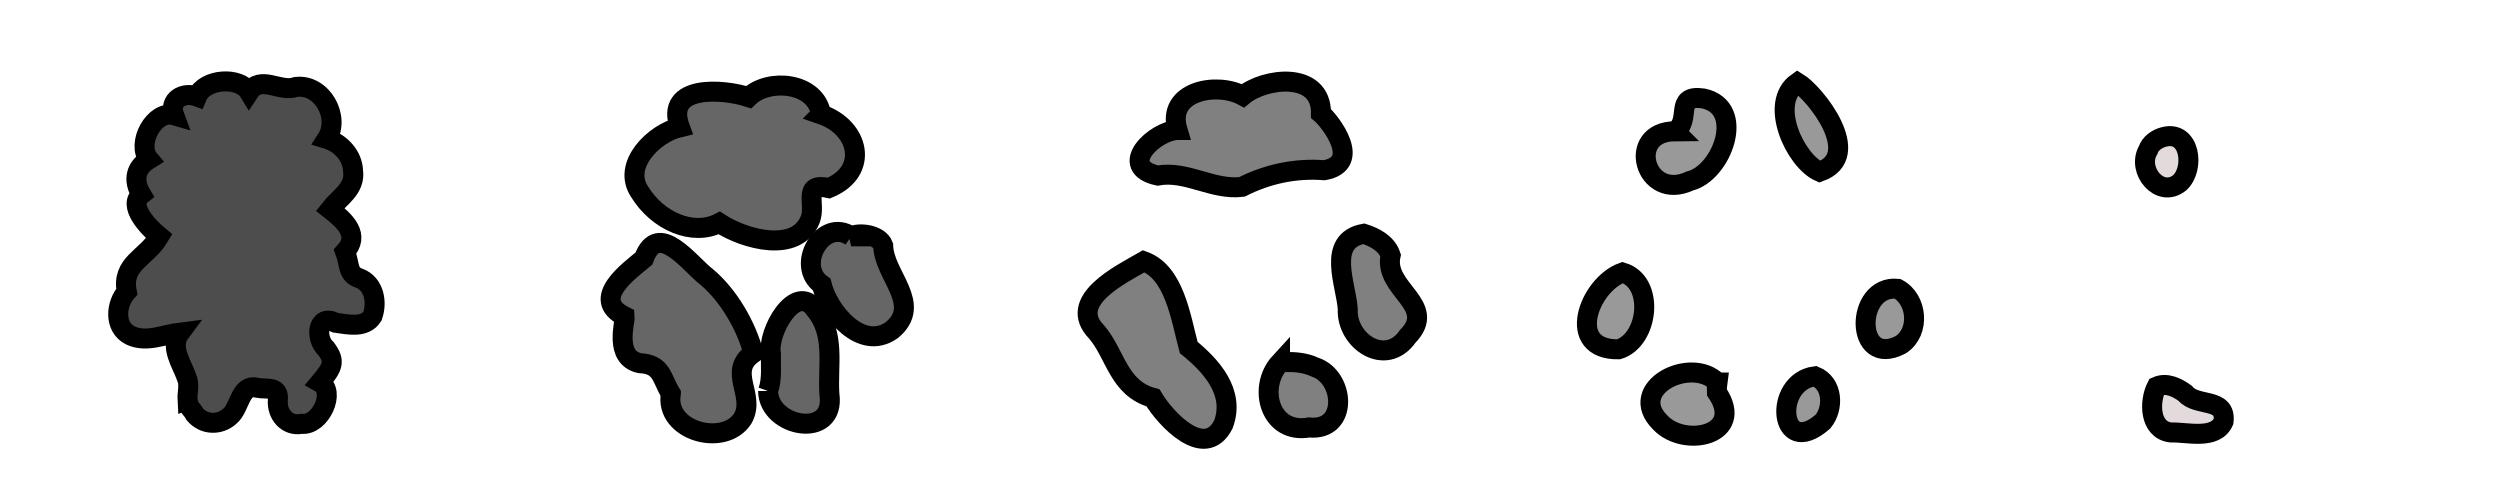
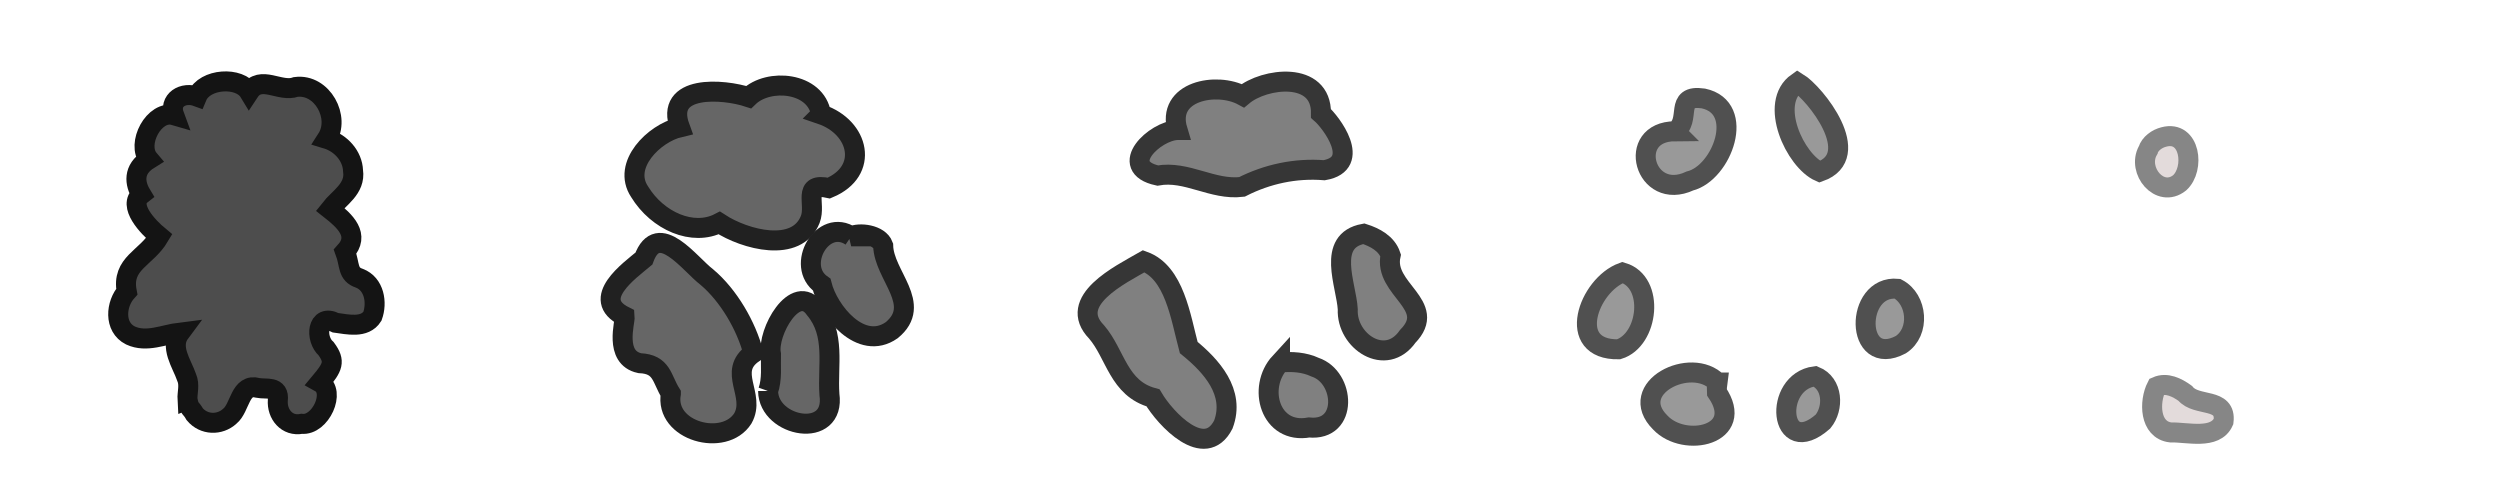
<svg xmlns="http://www.w3.org/2000/svg" width="250" height="50" id="svg2" version="1.1">
  <defs id="defs4" />
  <g id="layer1" transform="translate(0,-1002.362)">
-     <path style="fill:#4d4d4d;fill-opacity:1;stroke:#000000;stroke-width:2;stroke-linecap:butt;stroke-linejoin:miter;stroke-miterlimit:4;stroke-opacity:1;stroke-dasharray:none" d="m 18.75,1042.315 c 0.202,1.063 0.315,0.726 0.725,1.472 0.909,1.083 2.497,1.127 3.51,0.192 1.045,-0.844 0.999,-3.325 2.8,-2.828 0.832,0.174 2.168,-0.256 1.998,1.234 -0.106,1.386 0.913,2.654 2.388,2.359 1.868,0.213 3.466,-3.235 1.834,-4.139 1.285,-1.531 1.548,-2.093 0.611,-3.365 -1.116,-0.975 -0.945,-3.578 0.951,-2.602 1.2,0.163 2.899,0.574 3.677,-0.654 0.493,-1.351 0.192,-3.227 -1.311,-3.8 -1.212,-0.402 -0.922,-1.32 -1.419,-2.654 1.496,-1.643 0.041,-3.031 -1.509,-4.245 0.885,-1.135 2.565,-2.045 2.3,-3.844 -0.056,-1.495 -1.224,-2.767 -2.62,-3.191 1.387,-2.146 -0.465,-5.528 -3.092,-5.194 -1.597,0.589 -3.517,-1.261 -4.679,0.504 -0.956,-1.578 -4.45,-1.365 -5.212,0.453 -1.391,-0.512 -2.855,0.348 -2.287,1.874 -1.987,-0.583 -3.833,2.876 -2.525,4.411 -1.607,0.998 -1.432,2.4 -0.76,3.517 -1.395,1.089 0.659,3.251 1.796,4.186 -1.316,2.217 -3.796,2.667 -3.25,5.526 -1.101,1.222 -1.302,3.547 0.367,4.379 1.609,0.754 3.339,-0.096 4.967,-0.294 -1.083,1.449 0.165,3.077 0.651,4.485 0.337,0.75 0.048,1.543 0.087,2.219 z" id="path3573" />
-     <path style="fill:#666666;fill-opacity:1;stroke:#000000;stroke-width:2;stroke-linecap:butt;stroke-linejoin:miter;stroke-miterlimit:4;stroke-opacity:1;stroke-dasharray:none" d="m 67.087,1041.728 c -0.673,3.76 5.361,5.387 7.202,2.466 1.317,-2.346 -1.619,-4.671 1.049,-6.527 -0.706,-2.71 -2.47,-5.758 -4.653,-7.596 -1.693,-1.279 -4.867,-5.762 -6.296,-1.849 -1.402,1.176 -5.444,4.037 -1.922,5.781 0.056,0.578 -1.092,4.112 1.502,4.676 2.269,0.1 2.173,1.546 3.118,3.048 z" id="path4386" />
-     <path style="fill:#666666;fill-opacity:1;stroke:#000000;stroke-width:2;stroke-linecap:butt;stroke-linejoin:miter;stroke-miterlimit:4;stroke-opacity:1;stroke-dasharray:none" d="m 76.809,1041.463 c 0.038,3.641 6.775,4.888 6.133,0.338 -0.202,-2.902 0.655,-6.018 -1.448,-8.527 -1.93,-2.763 -4.82,2.334 -4.4,4.482 -0.037,1.236 0.139,2.515 -0.285,3.708 z" id="path4388" />
-     <path style="fill:#666666;fill-opacity:1;stroke:#000000;stroke-width:2;stroke-linecap:butt;stroke-linejoin:miter;stroke-miterlimit:4;stroke-opacity:1;stroke-dasharray:none" d="m 82.113,1013.797 c -0.512,-3.23 -5.258,-3.66 -7.256,-1.721 -2.534,-0.837 -8.455,-1.29 -6.875,3.01 -2.575,0.6 -5.799,3.779 -4.026,6.444 1.801,2.953 5.346,4.488 7.974,3.127 2.6,1.701 7.762,3.038 9.095,-0.354 0.619,-1.576 -0.866,-3.738 1.864,-3.133 4.08,-1.711 3.031,-6.074 -0.777,-7.372 z" id="path4390" />
-     <path style="fill:#666666;fill-opacity:1;stroke:#000000;stroke-width:2;stroke-linecap:butt;stroke-linejoin:miter;stroke-miterlimit:4;stroke-opacity:1;stroke-dasharray:none" d="m 85.118,1025.995 c -2.849,-1.93 -5.626,2.959 -2.949,4.829 0.655,2.65 3.925,6.713 6.998,4.561 3.162,-2.589 -0.796,-5.483 -0.849,-8.469 -0.401,-1.092 -2.373,-1.34 -3.201,-0.921 z" id="path4392" />
-     <path style="fill:#808080;fill-opacity:1;stroke:#000000;stroke-width:2;stroke-linecap:butt;stroke-linejoin:miter;stroke-miterlimit:4;stroke-opacity:1;stroke-dasharray:none" d="m 117.75,1015.362 c -1.179,-3.904 3.922,-4.85 6.539,-3.428 2.148,-1.798 7.865,-2.508 7.81,1.773 0.987,0.85 4.152,5.004 0.325,5.677 -2.884,-0.229 -5.705,0.382 -8.229,1.667 -2.943,0.355 -5.519,-1.661 -8.432,-1.134 -4.085,-0.898 -0.266,-4.489 1.986,-4.555 z" id="path4433" />
-     <path style="fill:#808080;fill-opacity:1;stroke:#000000;stroke-width:2;stroke-linecap:butt;stroke-linejoin:miter;stroke-miterlimit:4;stroke-opacity:1;stroke-dasharray:none" d="m 114.375,1028.487 c -2.337,1.342 -7.743,3.968 -4.716,7.072 1.908,2.217 2.172,5.656 5.641,6.588 1.257,2.127 5.177,6.287 7.032,2.671 1.22,-3.23 -1.211,-5.87 -3.46,-7.704 -0.811,-3.041 -1.426,-7.512 -4.497,-8.627 l 0,0 z" id="path4435" />
-     <path style="fill:#808080;fill-opacity:1;stroke:#000000;stroke-width:2;stroke-linecap:butt;stroke-linejoin:miter;stroke-miterlimit:4;stroke-opacity:1;stroke-dasharray:none" d="m 128,1038.612 c -2.301,2.502 -0.999,7.205 2.9,6.497 3.942,0.405 3.618,-5.017 0.617,-6.025 -1.097,-0.513 -2.329,-0.586 -3.517,-0.471 z" id="path4437" />
-     <path style="fill:#808080;fill-opacity:1;stroke:#000000;stroke-width:2;stroke-linecap:butt;stroke-linejoin:miter;stroke-miterlimit:4;stroke-opacity:1;stroke-dasharray:none" d="m 136.375,1025.737 c -3.78,0.697 -1.733,5.13 -1.599,7.55 -0.155,3.203 3.808,5.848 5.999,2.709 3.074,-3.145 -2.478,-4.687 -1.713,-8.101 -0.4,-1.188 -1.575,-1.803 -2.687,-2.158 z" id="path4439" />
-     <path style="fill:#999999;fill-opacity:1;stroke:#000000;stroke-width:2;stroke-linecap:butt;stroke-linejoin:miter;stroke-miterlimit:4;stroke-opacity:1;stroke-dasharray:none" d="m 167.5,1015.487 c -4.965,0.027 -3.047,7.084 1.488,4.974 3.216,-0.801 5.653,-7.331 1.345,-8.254 -3.023,-0.436 -1.107,2.212 -2.834,3.279 z" id="path4495" />
-     <path style="fill:#999999;fill-opacity:1;stroke:#000000;stroke-width:2;stroke-linecap:butt;stroke-linejoin:miter;stroke-miterlimit:4;stroke-opacity:1;stroke-dasharray:none" d="m 179.75,1010.612 c -2.942,2.049 -0.24,7.845 2.218,8.923 4.515,-1.599 -0.434,-7.84 -2.218,-8.923 z" id="path4497" />
-     <path style="fill:#999999;fill-opacity:1;stroke:#000000;stroke-width:2;stroke-linecap:butt;stroke-linejoin:miter;stroke-miterlimit:4;stroke-opacity:1;stroke-dasharray:none" d="m 189.75,1031.237 c -4.31,-0.409 -4.3,8.03 0.329,5.593 1.952,-1.262 1.682,-4.539 -0.329,-5.593 z" id="path4499" />
-     <path style="fill:#999999;fill-opacity:1;stroke:#000000;stroke-width:2;stroke-linecap:butt;stroke-linejoin:miter;stroke-miterlimit:4;stroke-opacity:1;stroke-dasharray:none" d="m 181.5,1039.987 c -4.254,0.55 -3.61,8.378 0.792,4.537 1.109,-1.343 1.009,-3.816 -0.792,-4.537 z" id="path4501" />
-     <path style="fill:#999999;fill-opacity:1;stroke:#000000;stroke-width:2;stroke-linecap:butt;stroke-linejoin:miter;stroke-miterlimit:4;stroke-opacity:1;stroke-dasharray:none" d="m 171.75,1040.612 c -2.622,-2.711 -9.19,0.57 -5.718,4.009 2.432,2.583 8.552,1.239 5.668,-3.014 l -0.013,-0.491 0.064,-0.504 0,0 z" id="path4503" />
-     <path style="fill:#999999;fill-opacity:1;stroke:#000000;stroke-width:2;stroke-linecap:butt;stroke-linejoin:miter;stroke-miterlimit:4;stroke-opacity:1;stroke-dasharray:none" d="m 162.25,1029.612 c -3.417,1.263 -5.739,7.763 -0.391,7.681 3.007,-0.913 3.656,-6.72 0.391,-7.681 z" id="path4505" />
-     <path style="fill:#e3dbdb;fill-opacity:1;stroke:#000000;stroke-width:2;stroke-linecap:butt;stroke-linejoin:miter;stroke-miterlimit:4;stroke-opacity:1;stroke-dasharray:none" d="m 214.784,1017.421 c -1.1,1.998 1.195,4.796 3.174,3.229 1.553,-1.398 1.083,-5.294 -1.568,-4.593 -0.7,0.176 -1.373,0.655 -1.606,1.363 z" id="path4566" />
-     <path style="fill:#e3dbdb;fill-opacity:1;stroke:#000000;stroke-width:2;stroke-linecap:butt;stroke-linejoin:miter;stroke-miterlimit:4;stroke-opacity:1;stroke-dasharray:none" d="m 215.668,1041.021 c -0.766,1.502 -0.733,4.332 1.395,4.584 1.667,-0.041 4.475,0.763 5.291,-1.088 0.302,-2.452 -2.707,-1.435 -3.832,-2.82 -0.802,-0.583 -1.863,-1.116 -2.854,-0.676 z" id="path4568" />
+     <path style="fill:#4d4d4d;fill-opacity:1;stroke:#141414;stroke-width:2;stroke-linecap:butt;stroke-linejoin:miter;stroke-miterlimit:4;stroke-opacity:1;stroke-dasharray:none" d="m 18.75,1042.315 c 0.202,1.063 0.315,0.726 0.725,1.472 0.909,1.083 2.497,1.127 3.51,0.192 1.045,-0.844 0.999,-3.325 2.8,-2.828 0.832,0.174 2.168,-0.256 1.998,1.234 -0.106,1.386 0.913,2.654 2.388,2.359 1.868,0.213 3.466,-3.235 1.834,-4.139 1.285,-1.531 1.548,-2.093 0.611,-3.365 -1.116,-0.975 -0.945,-3.578 0.951,-2.602 1.2,0.163 2.899,0.574 3.677,-0.654 0.493,-1.351 0.192,-3.227 -1.311,-3.8 -1.212,-0.402 -0.922,-1.32 -1.419,-2.654 1.496,-1.643 0.041,-3.031 -1.509,-4.245 0.885,-1.135 2.565,-2.045 2.3,-3.844 -0.056,-1.495 -1.224,-2.767 -2.62,-3.191 1.387,-2.146 -0.465,-5.528 -3.092,-5.194 -1.597,0.589 -3.517,-1.261 -4.679,0.504 -0.956,-1.578 -4.45,-1.365 -5.212,0.453 -1.391,-0.512 -2.855,0.348 -2.287,1.874 -1.987,-0.583 -3.833,2.876 -2.525,4.411 -1.607,0.998 -1.432,2.4 -0.76,3.517 -1.395,1.089 0.659,3.251 1.796,4.186 -1.316,2.217 -3.796,2.667 -3.25,5.526 -1.101,1.222 -1.302,3.547 0.367,4.379 1.609,0.754 3.339,-0.096 4.967,-0.294 -1.083,1.449 0.165,3.077 0.651,4.485 0.337,0.75 0.048,1.543 0.087,2.219 z" id="path3573" />
+     <path style="fill:#666666;fill-opacity:1;stroke:#212121;stroke-width:2;stroke-linecap:butt;stroke-linejoin:miter;stroke-miterlimit:4;stroke-opacity:1;stroke-dasharray:none" d="m 67.087,1041.728 c -0.673,3.76 5.361,5.387 7.202,2.466 1.317,-2.346 -1.619,-4.671 1.049,-6.527 -0.706,-2.71 -2.47,-5.758 -4.653,-7.596 -1.693,-1.279 -4.867,-5.762 -6.296,-1.849 -1.402,1.176 -5.444,4.037 -1.922,5.781 0.056,0.578 -1.092,4.112 1.502,4.676 2.269,0.1 2.173,1.546 3.118,3.048 z" id="path4386" />
+     <path style="fill:#666666;fill-opacity:1;stroke:#212121;stroke-width:2;stroke-linecap:butt;stroke-linejoin:miter;stroke-miterlimit:4;stroke-opacity:1;stroke-dasharray:none" d="m 76.809,1041.463 c 0.038,3.641 6.775,4.888 6.133,0.338 -0.202,-2.902 0.655,-6.018 -1.448,-8.527 -1.93,-2.763 -4.82,2.334 -4.4,4.482 -0.037,1.236 0.139,2.515 -0.285,3.708 z" id="path4388" />
+     <path style="fill:#666666;fill-opacity:1;stroke:#212121;stroke-width:2;stroke-linecap:butt;stroke-linejoin:miter;stroke-miterlimit:4;stroke-opacity:1;stroke-dasharray:none" d="m 82.113,1013.797 c -0.512,-3.23 -5.258,-3.66 -7.256,-1.721 -2.534,-0.837 -8.455,-1.29 -6.875,3.01 -2.575,0.6 -5.799,3.779 -4.026,6.444 1.801,2.953 5.346,4.488 7.974,3.127 2.6,1.701 7.762,3.038 9.095,-0.354 0.619,-1.576 -0.866,-3.738 1.864,-3.133 4.08,-1.711 3.031,-6.074 -0.777,-7.372 z" id="path4390" />
+     <path style="fill:#666666;fill-opacity:1;stroke:#212121;stroke-width:2;stroke-linecap:butt;stroke-linejoin:miter;stroke-miterlimit:4;stroke-opacity:1;stroke-dasharray:none" d="m 85.118,1025.995 c -2.849,-1.93 -5.626,2.959 -2.949,4.829 0.655,2.65 3.925,6.713 6.998,4.561 3.162,-2.589 -0.796,-5.483 -0.849,-8.469 -0.401,-1.092 -2.373,-1.34 -3.201,-0.921 z" id="path4392" />
+     <path style="fill:#808080;fill-opacity:1;stroke:#363636;stroke-width:2;stroke-linecap:butt;stroke-linejoin:miter;stroke-miterlimit:4;stroke-opacity:1;stroke-dasharray:none" d="m 117.75,1015.362 c -1.179,-3.904 3.922,-4.85 6.539,-3.428 2.148,-1.798 7.865,-2.508 7.81,1.773 0.987,0.85 4.152,5.004 0.325,5.677 -2.884,-0.229 -5.705,0.382 -8.229,1.667 -2.943,0.355 -5.519,-1.661 -8.432,-1.134 -4.085,-0.898 -0.266,-4.489 1.986,-4.555 z" id="path4433" />
+     <path style="fill:#808080;fill-opacity:1;stroke:#363636;stroke-width:2;stroke-linecap:butt;stroke-linejoin:miter;stroke-miterlimit:4;stroke-opacity:1;stroke-dasharray:none" d="m 114.375,1028.487 c -2.337,1.342 -7.743,3.968 -4.716,7.072 1.908,2.217 2.172,5.656 5.641,6.588 1.257,2.127 5.177,6.287 7.032,2.671 1.22,-3.23 -1.211,-5.87 -3.46,-7.704 -0.811,-3.041 -1.426,-7.512 -4.497,-8.627 l 0,0 z" id="path4435" />
+     <path style="fill:#808080;fill-opacity:1;stroke:#363636;stroke-width:2;stroke-linecap:butt;stroke-linejoin:miter;stroke-miterlimit:4;stroke-opacity:1;stroke-dasharray:none" d="m 128,1038.612 c -2.301,2.502 -0.999,7.205 2.9,6.497 3.942,0.405 3.618,-5.017 0.617,-6.025 -1.097,-0.513 -2.329,-0.586 -3.517,-0.471 z" id="path4437" />
+     <path style="fill:#808080;fill-opacity:1;stroke:#363636;stroke-width:2;stroke-linecap:butt;stroke-linejoin:miter;stroke-miterlimit:4;stroke-opacity:1;stroke-dasharray:none" d="m 136.375,1025.737 c -3.78,0.697 -1.733,5.13 -1.599,7.55 -0.155,3.203 3.808,5.848 5.999,2.709 3.074,-3.145 -2.478,-4.687 -1.713,-8.101 -0.4,-1.188 -1.575,-1.803 -2.687,-2.158 z" id="path4439" />
+     <path style="fill:#999999;fill-opacity:1;stroke:#505050;stroke-width:2;stroke-linecap:butt;stroke-linejoin:miter;stroke-miterlimit:4;stroke-opacity:1;stroke-dasharray:none" d="m 167.5,1015.487 c -4.965,0.027 -3.047,7.084 1.488,4.974 3.216,-0.801 5.653,-7.331 1.345,-8.254 -3.023,-0.436 -1.107,2.212 -2.834,3.279 z" id="path4495" />
+     <path style="fill:#999999;fill-opacity:1;stroke:#505050;stroke-width:2;stroke-linecap:butt;stroke-linejoin:miter;stroke-miterlimit:4;stroke-opacity:1;stroke-dasharray:none" d="m 179.75,1010.612 c -2.942,2.049 -0.24,7.845 2.218,8.923 4.515,-1.599 -0.434,-7.84 -2.218,-8.923 z" id="path4497" />
+     <path style="fill:#999999;fill-opacity:1;stroke:#505050;stroke-width:2;stroke-linecap:butt;stroke-linejoin:miter;stroke-miterlimit:4;stroke-opacity:1;stroke-dasharray:none" d="m 189.75,1031.237 c -4.31,-0.409 -4.3,8.03 0.329,5.593 1.952,-1.262 1.682,-4.539 -0.329,-5.593 z" id="path4499" />
+     <path style="fill:#999999;fill-opacity:1;stroke:#505050;stroke-width:2;stroke-linecap:butt;stroke-linejoin:miter;stroke-miterlimit:4;stroke-opacity:1;stroke-dasharray:none" d="m 181.5,1039.987 c -4.254,0.55 -3.61,8.378 0.792,4.537 1.109,-1.343 1.009,-3.816 -0.792,-4.537 z" id="path4501" />
+     <path style="fill:#999999;fill-opacity:1;stroke:#505050;stroke-width:2;stroke-linecap:butt;stroke-linejoin:miter;stroke-miterlimit:4;stroke-opacity:1;stroke-dasharray:none" d="m 171.75,1040.612 c -2.622,-2.711 -9.19,0.57 -5.718,4.009 2.432,2.583 8.552,1.239 5.668,-3.014 l -0.013,-0.491 0.064,-0.504 0,0 z" id="path4503" />
+     <path style="fill:#999999;fill-opacity:1;stroke:#505050;stroke-width:2;stroke-linecap:butt;stroke-linejoin:miter;stroke-miterlimit:4;stroke-opacity:1;stroke-dasharray:none" d="m 162.25,1029.612 c -3.417,1.263 -5.739,7.763 -0.391,7.681 3.007,-0.913 3.656,-6.72 0.391,-7.681 z" id="path4505" />
+     <path style="fill:#e3dbdb;fill-opacity:1;stroke:#868686;stroke-width:2;stroke-linecap:butt;stroke-linejoin:miter;stroke-miterlimit:4;stroke-opacity:1;stroke-dasharray:none" d="m 214.784,1017.421 c -1.1,1.998 1.195,4.796 3.174,3.229 1.553,-1.398 1.083,-5.294 -1.568,-4.593 -0.7,0.176 -1.373,0.655 -1.606,1.363 z" id="path4566" />
+     <path style="fill:#e3dbdb;fill-opacity:1;stroke:#868686;stroke-width:2;stroke-linecap:butt;stroke-linejoin:miter;stroke-miterlimit:4;stroke-opacity:1;stroke-dasharray:none" d="m 215.668,1041.021 c -0.766,1.502 -0.733,4.332 1.395,4.584 1.667,-0.041 4.475,0.763 5.291,-1.088 0.302,-2.452 -2.707,-1.435 -3.832,-2.82 -0.802,-0.583 -1.863,-1.116 -2.854,-0.676 z" id="path4568" />
  </g>
</svg>
